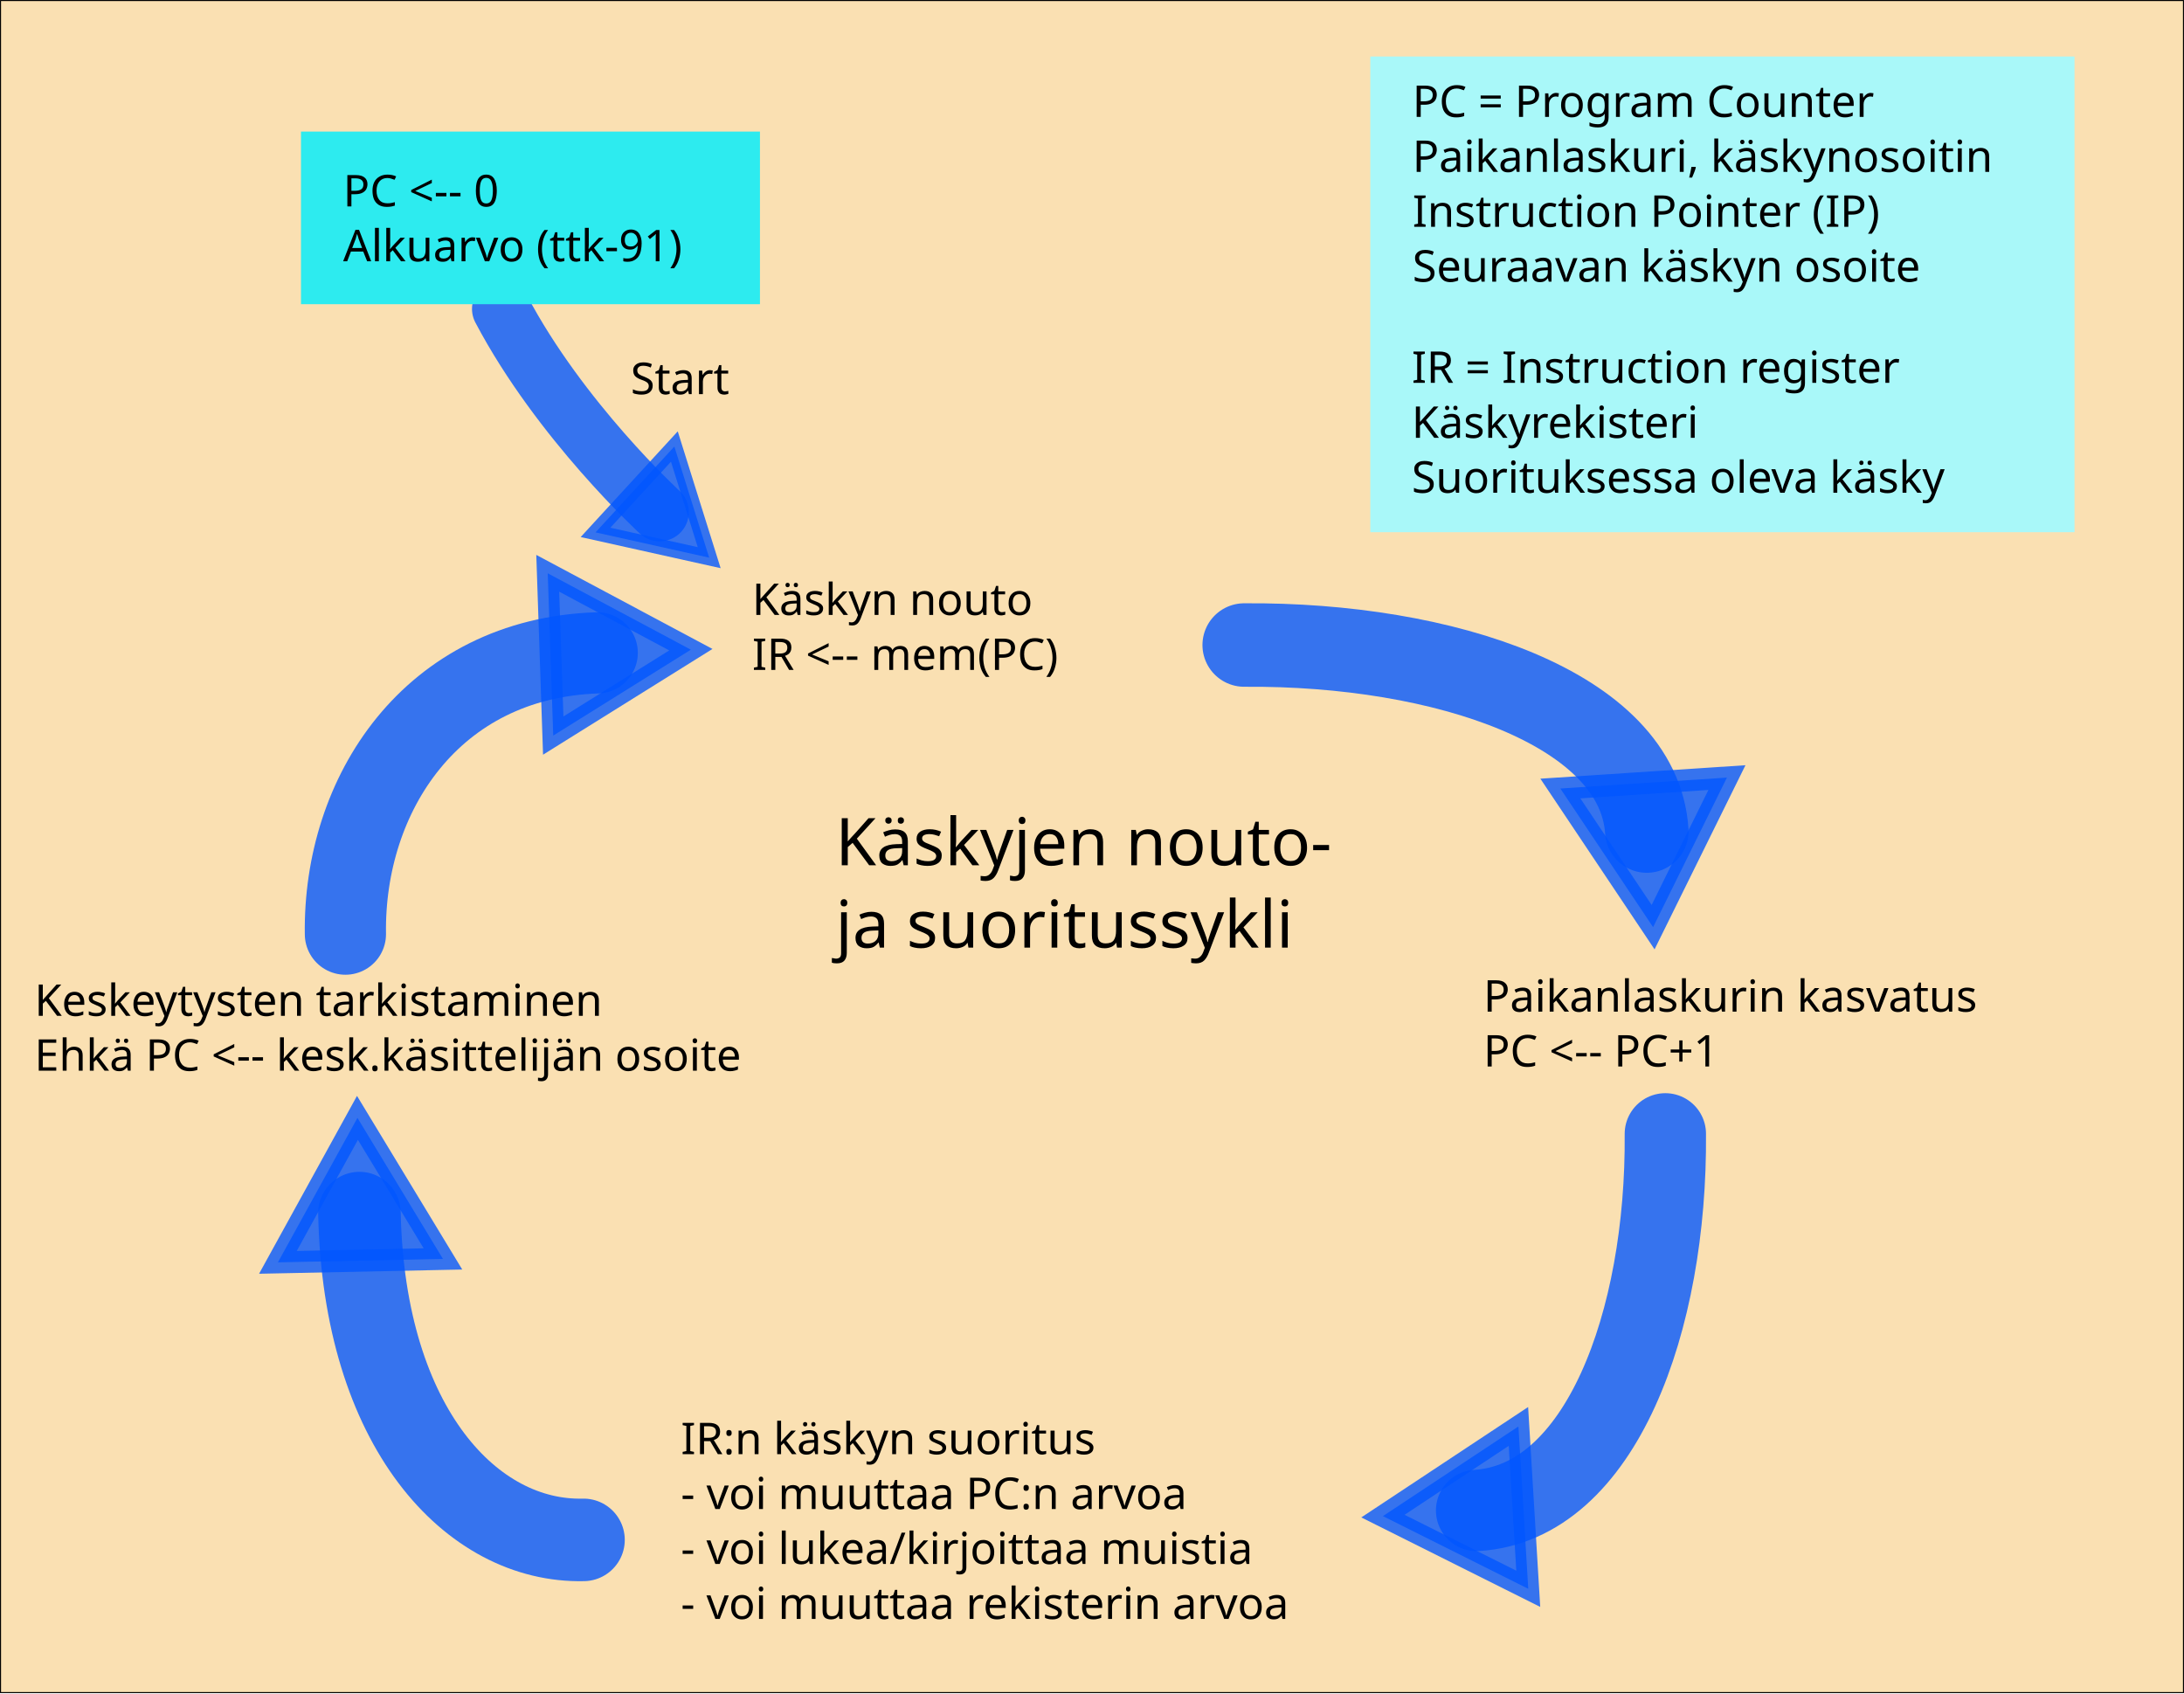
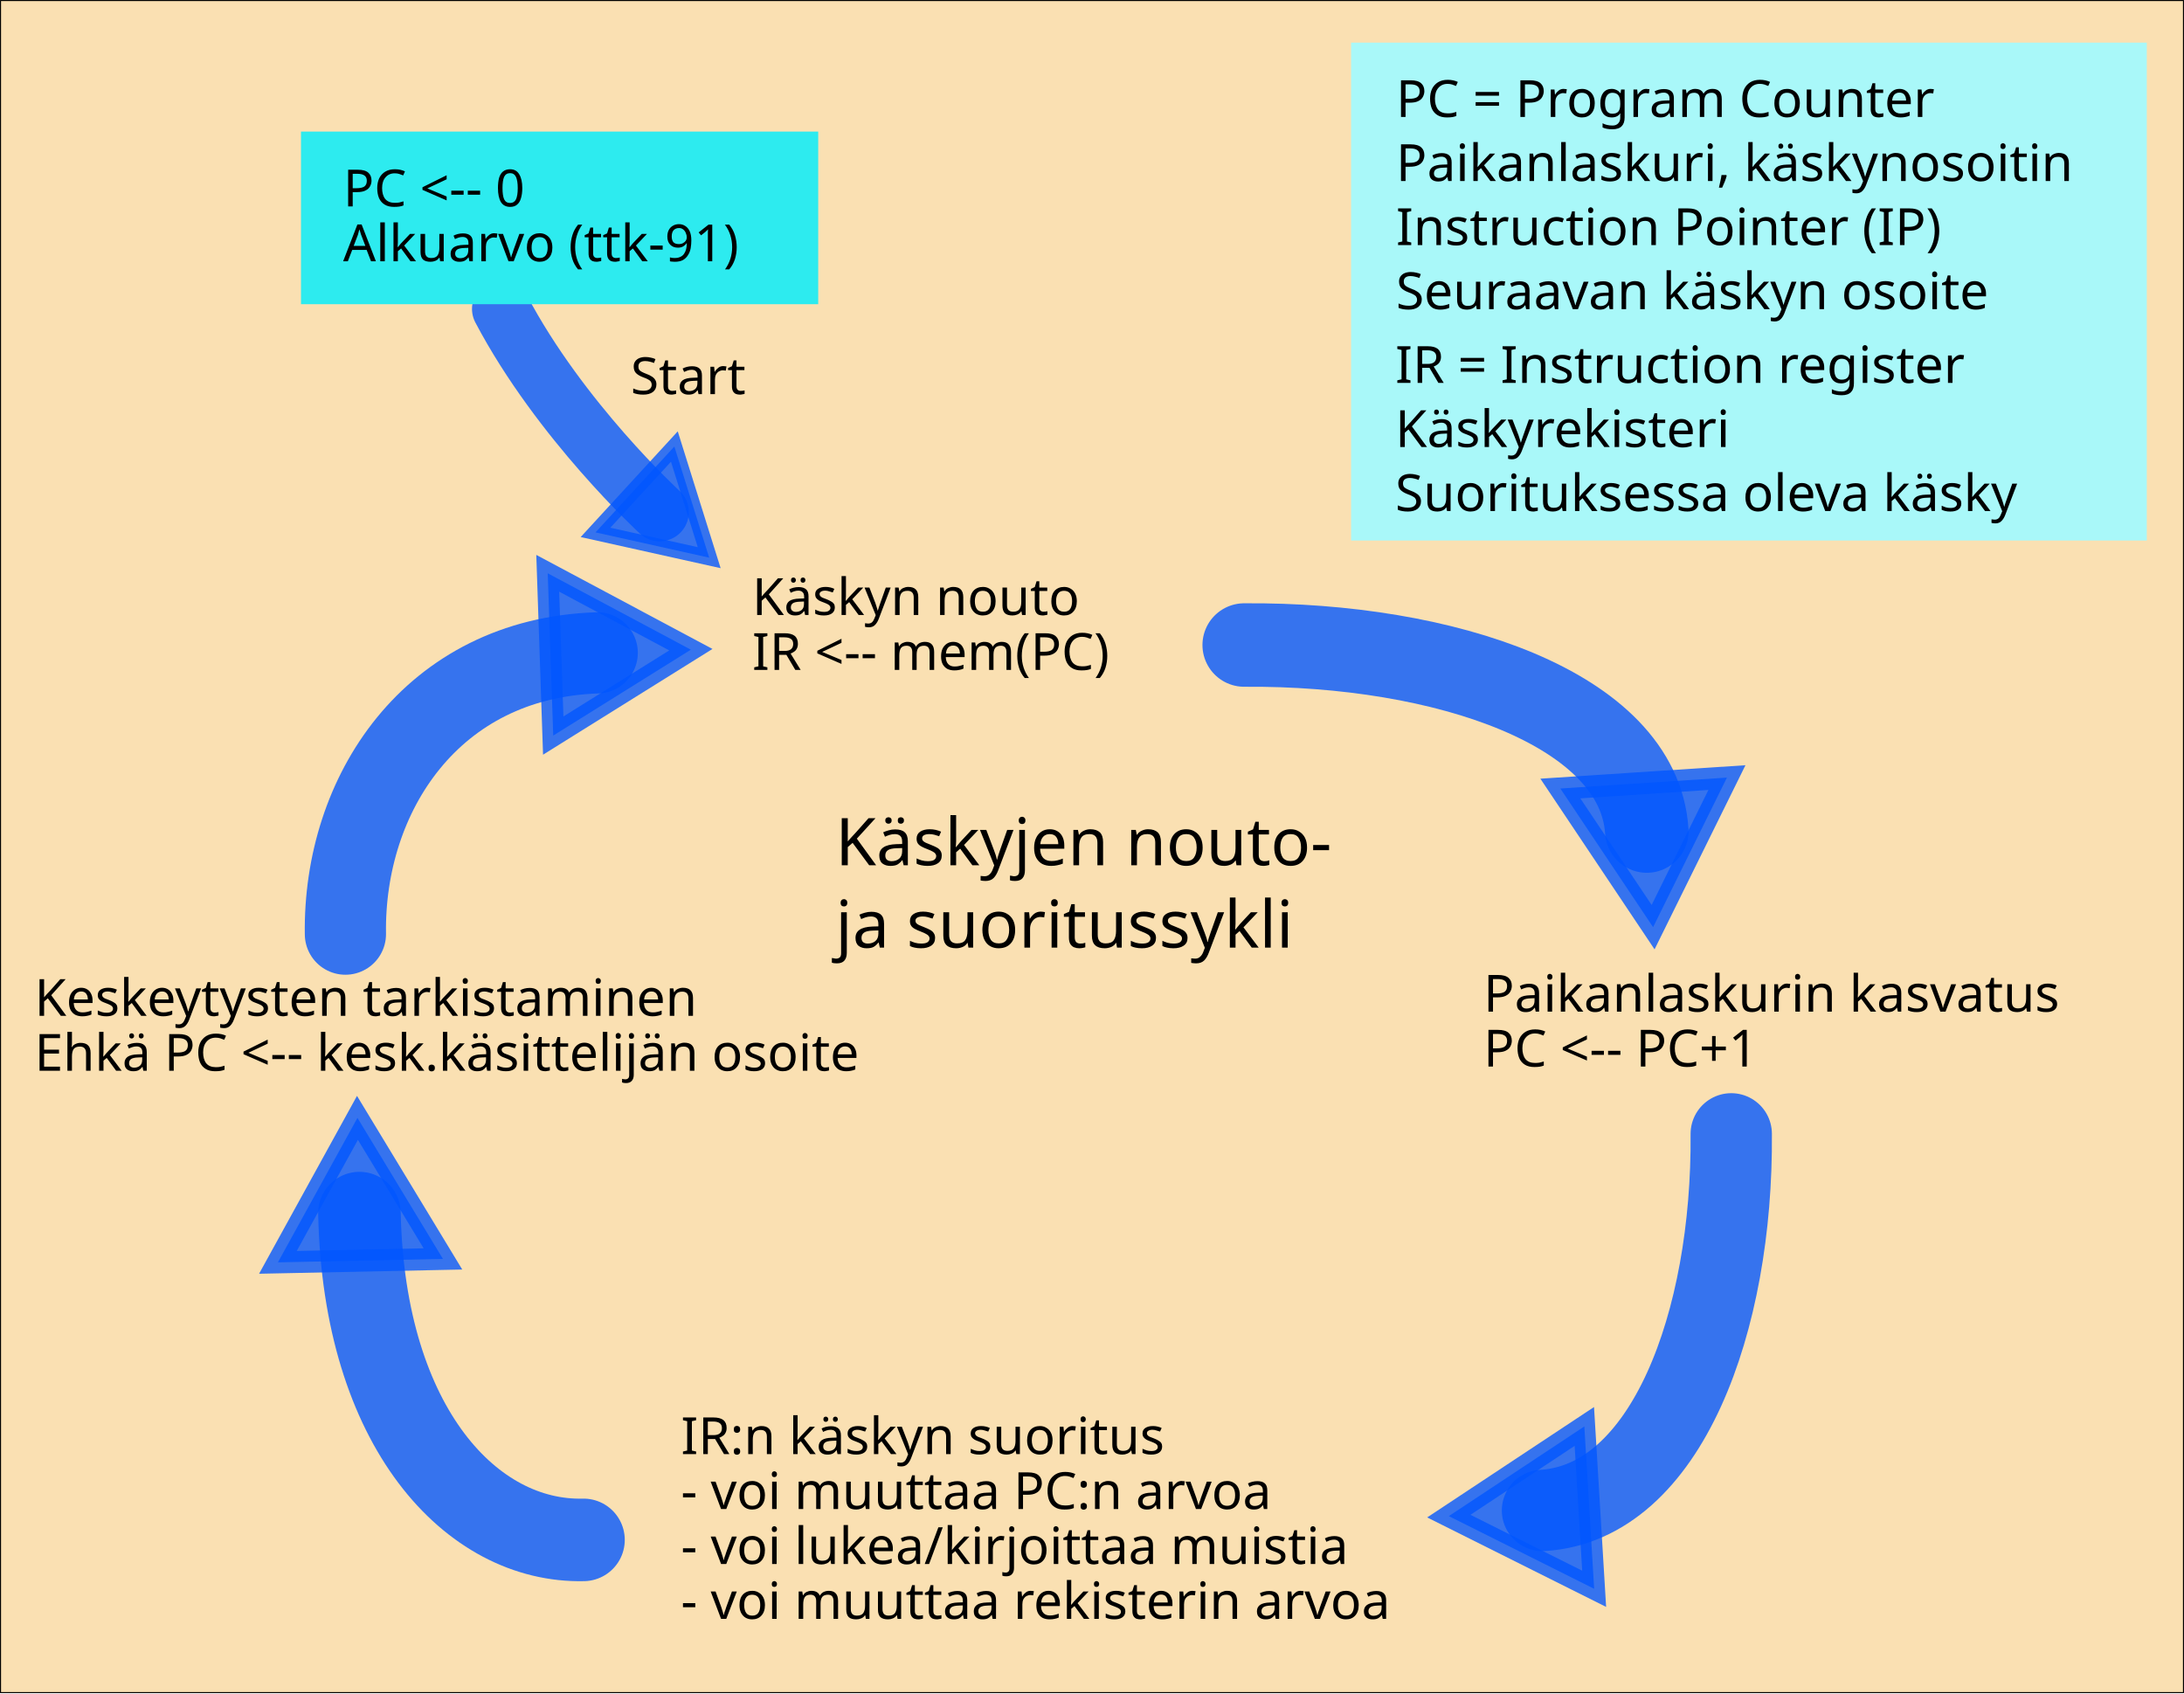
<svg xmlns="http://www.w3.org/2000/svg" id="svg67" version="1.1" viewBox="0 0 210.441 163.134" height="163.134mm" width="210.441mm">
  <defs id="defs61">
    <marker style="overflow:visible" id="Arrow1Sstart" refX="0" refY="0" orient="auto">
      <path transform="matrix(0.2,0,0,0.2,1.2,0)" style="fill:#000000;fill-opacity:1;fill-rule:evenodd;stroke:#000000;stroke-width:1pt;stroke-opacity:1" d="M 0,0 5,-5 -12.5,0 5,5 Z" id="path1158" />
    </marker>
    <marker style="overflow:visible" id="marker13306" refX="0" refY="0" orient="auto">
      <path transform="matrix(-0.3,0,0,-0.3,0.69,0)" d="M 8.719,4.034 -2.207,0.016 8.719,-4.002 c -1.745,2.372 -1.735,5.617 -6e-7,8.035 z" style="fill:#000000;fill-opacity:1;fill-rule:evenodd;stroke:#000000;stroke-width:0.625;stroke-linejoin:round;stroke-opacity:1" id="path13304" />
    </marker>
    <marker style="overflow:visible" id="marker12122" refX="0" refY="0" orient="auto">
      <path transform="scale(0.2)" style="fill:#0056ff;fill-opacity:0.784;fill-rule:evenodd;stroke:#0056ff;stroke-width:1pt;stroke-opacity:0.784" d="M 5.77,0 -2.88,5 V -5 Z" id="path12120" />
    </marker>
    <marker style="overflow:visible" id="DotS" refX="0" refY="0" orient="auto">
      <path transform="matrix(0.2,0,0,0.2,1.48,0.2)" style="fill:#0056ff;fill-opacity:0.784;fill-rule:evenodd;stroke:#0056ff;stroke-width:1pt;stroke-opacity:0.784" d="m -2.5,-1 c 0,2.76 -2.24,5 -5,5 -2.76,0 -5,-2.24 -5,-5 0,-2.76 2.24,-5 5,-5 2.76,0 5,2.24 5,5 z" id="path1213" />
    </marker>
    <marker style="overflow:visible" id="TriangleOutS" refX="0" refY="0" orient="auto">
      <path transform="scale(0.2)" style="fill:#0056ff;fill-opacity:0.784;fill-rule:evenodd;stroke:#0056ff;stroke-width:1pt;stroke-opacity:0.784" d="M 5.77,0 -2.88,5 V -5 Z" id="path1294" />
    </marker>
    <marker style="overflow:visible" id="marker1578" refX="0" refY="0" orient="auto">
      <path transform="matrix(-0.3,0,0,-0.3,0.69,0)" d="M 8.719,4.034 -2.207,0.016 8.719,-4.002 c -1.745,2.372 -1.735,5.617 -6e-7,8.035 z" style="fill:#0f8afd;fill-opacity:1;fill-rule:evenodd;stroke:#000000;stroke-width:0.625;stroke-linejoin:round;stroke-opacity:1" id="path1576" />
    </marker>
    <marker style="overflow:visible" id="Arrow2Send" refX="0" refY="0" orient="auto">
      <path transform="matrix(-0.3,0,0,-0.3,0.69,0)" d="M 8.719,4.034 -2.207,0.016 8.719,-4.002 c -1.745,2.372 -1.735,5.617 -6e-7,8.035 z" style="fill:#000000;fill-opacity:1;fill-rule:evenodd;stroke:#000000;stroke-width:0.625;stroke-linejoin:round;stroke-opacity:1" id="path1179" />
    </marker>
    <marker style="overflow:visible" id="marker1438" refX="0" refY="0" orient="auto">
      <path transform="matrix(-1.1,0,0,-1.1,-1.1,0)" d="M 8.719,4.034 -2.207,0.016 8.719,-4.002 c -1.745,2.372 -1.735,5.617 -6e-7,8.035 z" style="fill:#000000;fill-opacity:1;fill-rule:evenodd;stroke:#000000;stroke-width:0.625;stroke-linejoin:round;stroke-opacity:1" id="path1436" />
    </marker>
    <marker style="overflow:visible" id="Arrow2Lend" refX="0" refY="0" orient="auto">
      <path transform="matrix(-1.1,0,0,-1.1,-1.1,0)" d="M 8.719,4.034 -2.207,0.016 8.719,-4.002 c -1.745,2.372 -1.735,5.617 -6e-7,8.035 z" style="fill:#a9b2f9;fill-opacity:1;fill-rule:evenodd;stroke:#000000;stroke-width:0.625;stroke-linejoin:round;stroke-opacity:1" id="path1167" />
    </marker>
    <marker style="overflow:visible" id="DotS-5" refX="0" refY="0" orient="auto">
      <path transform="matrix(0.2,0,0,0.2,1.48,0.2)" style="fill:#0056ff;fill-opacity:0.784;fill-rule:evenodd;stroke:#0056ff;stroke-width:1pt;stroke-opacity:0.784" d="m -2.5,-1 c 0,2.76 -2.24,5 -5,5 -2.76,0 -5,-2.24 -5,-5 0,-2.76 2.24,-5 5,-5 2.76,0 5,2.24 5,5 z" id="path1213-3" />
    </marker>
    <marker style="overflow:visible" id="TriangleOutS-1" refX="0" refY="0" orient="auto">
      <path transform="scale(0.2)" style="fill:#0056ff;fill-opacity:0.784;fill-rule:evenodd;stroke:#0056ff;stroke-width:1pt;stroke-opacity:0.784" d="M 5.77,0 -2.88,5 V -5 Z" id="path1294-2" />
    </marker>
    <marker style="overflow:visible" id="DotS-5-1" refX="0" refY="0" orient="auto">
      <path transform="matrix(0.2,0,0,0.2,1.48,0.2)" style="fill:#0056ff;fill-opacity:0.785;fill-rule:evenodd;stroke:#0056ff;stroke-width:1pt;stroke-opacity:0.785" d="m -2.5,-1 c 0,2.76 -2.24,5 -5,5 -2.76,0 -5,-2.24 -5,-5 0,-2.76 2.24,-5 5,-5 2.76,0 5,2.24 5,5 z" id="path1213-3-2" />
    </marker>
    <marker style="overflow:visible" id="TriangleOutS-1-2" refX="0" refY="0" orient="auto">
      <path transform="scale(0.2)" style="fill:#0056ff;fill-opacity:0.785;fill-rule:evenodd;stroke:#0056ff;stroke-width:1pt;stroke-opacity:0.785" d="M 5.77,0 -2.88,5 V -5 Z" id="path1294-2-1" />
    </marker>
    <marker style="overflow:visible" id="DotS-4" refX="0" refY="0" orient="auto">
      <path transform="matrix(0.2,0,0,0.2,1.48,0.2)" style="fill:#0056ff;fill-opacity:0.784;fill-rule:evenodd;stroke:#0056ff;stroke-width:1pt;stroke-opacity:0.784" d="m -2.5,-1 c 0,2.76 -2.24,5 -5,5 -2.76,0 -5,-2.24 -5,-5 0,-2.76 2.24,-5 5,-5 2.76,0 5,2.24 5,5 z" id="path1213-1" />
    </marker>
    <marker style="overflow:visible" id="TriangleOutS-6" refX="0" refY="0" orient="auto">
      <path transform="scale(0.2)" style="fill:#0056ff;fill-opacity:0.784;fill-rule:evenodd;stroke:#0056ff;stroke-width:1pt;stroke-opacity:0.784" d="M 5.77,0 -2.88,5 V -5 Z" id="path1294-4" />
    </marker>
    <marker style="overflow:visible" id="DotS-7" refX="0" refY="0" orient="auto">
      <path transform="matrix(0.2,0,0,0.2,1.48,0.2)" style="fill:#0056ff;fill-opacity:0.784;fill-rule:evenodd;stroke:#0056ff;stroke-width:1pt;stroke-opacity:0.784" d="m -2.5,-1 c 0,2.76 -2.24,5 -5,5 -2.76,0 -5,-2.24 -5,-5 0,-2.76 2.24,-5 5,-5 2.76,0 5,2.24 5,5 z" id="path1213-5" />
    </marker>
    <marker style="overflow:visible" id="TriangleOutS-9" refX="0" refY="0" orient="auto">
      <path transform="scale(0.2)" style="fill:#0056ff;fill-opacity:0.784;fill-rule:evenodd;stroke:#0056ff;stroke-width:1pt;stroke-opacity:0.784" d="M 5.77,0 -2.88,5 V -5 Z" id="path1294-46" />
    </marker>
    <marker style="overflow:visible" id="DotS-5-18" refX="0" refY="0" orient="auto">
      <path transform="matrix(0.2,0,0,0.2,1.48,0.2)" style="fill:#0056ff;fill-opacity:0.784;fill-rule:evenodd;stroke:#0056ff;stroke-width:1pt;stroke-opacity:0.784" d="m -2.5,-1 c 0,2.76 -2.24,5 -5,5 -2.76,0 -5,-2.24 -5,-5 0,-2.76 2.24,-5 5,-5 2.76,0 5,2.24 5,5 z" id="path1213-3-5" />
    </marker>
    <marker style="overflow:visible" id="TriangleOutS-1-3" refX="0" refY="0" orient="auto">
      <path transform="scale(0.2)" style="fill:#0056ff;fill-opacity:0.784;fill-rule:evenodd;stroke:#0056ff;stroke-width:1pt;stroke-opacity:0.784" d="M 5.77,0 -2.88,5 V -5 Z" id="path1294-2-6" />
    </marker>
  </defs>
  <g transform="translate(0.05000001,-14.44611)" id="layer1">
    <rect y="14.496" x="0" height="163.034" width="210.341" id="rect16130" style="opacity:1;fill:#f9d79d;fill-opacity:0.784;stroke:#000000;stroke-width:0.1;stroke-linecap:round;stroke-linejoin:round;stroke-miterlimit:4;stroke-dasharray:none;stroke-opacity:1" />
    <path id="path1434-4" d="M 48.239,44.212 C 53.905,54.97 63.512,63.794 63.512,63.794" style="fill:none;fill-opacity:1;stroke:#0056ff;stroke-width:5.616;stroke-linecap:round;stroke-linejoin:miter;stroke-miterlimit:4;stroke-dasharray:none;stroke-opacity:0.784;marker-mid:url(#DotS-4);marker-end:url(#TriangleOutS-6)" />
-     <text id="text1070" y="73.698" x="72.42" style="font-style:normal;font-variant:normal;font-weight:normal;font-stretch:normal;font-size:4.233px;line-height:1.25;font-family:sans-serif;-inkscape-font-specification:'sans-serif, Normal';font-variant-ligatures:normal;font-variant-caps:normal;font-variant-numeric:normal;font-feature-settings:normal;text-align:start;letter-spacing:0px;word-spacing:0px;writing-mode:lr-tb;text-anchor:start;fill:#000000;fill-opacity:1;stroke:none;stroke-width:0.265" xml:space="preserve">
+     <text id="text1070" y="73.698" x="72.42" style="font-style:normal;font-variant:normal;font-weight:normal;font-stretch:normal;font-size:4.939px;line-height:1.25;font-family:sans-serif;-inkscape-font-specification:'sans-serif, Normal';font-variant-ligatures:normal;font-variant-caps:normal;font-variant-numeric:normal;font-feature-settings:normal;text-align:start;letter-spacing:0px;word-spacing:0px;writing-mode:lr;text-anchor:start;fill:#000000;fill-opacity:1;stroke:none;stroke-width:0.265;" xml:space="preserve">
      <tspan y="73.698" x="72.42" id="tspan1057">Käskyn nouto</tspan>
      <tspan y="78.99" x="72.42" id="tspan1059">IR &lt;-- mem(PC)</tspan>
    </text>
-     <text id="text1106" y="111.916" x="142.887" style="font-style:normal;font-variant:normal;font-weight:normal;font-stretch:normal;font-size:4.233px;line-height:1.25;font-family:sans-serif;-inkscape-font-specification:'sans-serif, Normal';font-variant-ligatures:normal;font-variant-caps:normal;font-variant-numeric:normal;font-feature-settings:normal;text-align:start;letter-spacing:0px;word-spacing:0px;writing-mode:lr-tb;text-anchor:start;fill:#000000;fill-opacity:1;stroke:none;stroke-width:0.265" xml:space="preserve">
+     <text id="text1106" y="111.916" x="142.887" style="font-style:normal;font-variant:normal;font-weight:normal;font-stretch:normal;font-size:4.939px;line-height:1.25;font-family:sans-serif;-inkscape-font-specification:'sans-serif, Normal';font-variant-ligatures:normal;font-variant-caps:normal;font-variant-numeric:normal;font-feature-settings:normal;text-align:start;letter-spacing:0px;word-spacing:0px;writing-mode:lr;text-anchor:start;fill:#000000;fill-opacity:1;stroke:none;stroke-width:0.265;" xml:space="preserve">
      <tspan y="111.916" x="142.887" id="tspan1067">Paikanlaskurin kasvatus</tspan>
      <tspan id="tspan1075" y="117.207" x="142.887">PC &lt;-- PC+1 </tspan>
    </text>
-     <text id="text1130" y="154.551" x="65.553" style="font-style:normal;font-variant:normal;font-weight:normal;font-stretch:normal;font-size:4.233px;line-height:1.25;font-family:sans-serif;-inkscape-font-specification:'sans-serif, Normal';font-variant-ligatures:normal;font-variant-caps:normal;font-variant-numeric:normal;font-feature-settings:normal;text-align:start;letter-spacing:0px;word-spacing:0px;writing-mode:lr-tb;text-anchor:start;fill:#000000;fill-opacity:1;stroke:none;stroke-width:0.265" xml:space="preserve">
-       <tspan style="stroke-width:0.265" id="tspan1112" y="154.551" x="65.553">
-         <tspan style="stroke-width:0.265" id="tspan1108" y="154.551" x="65.553">IR:n käskyn suoritus</tspan>
-         <tspan style="stroke-width:0.265" id="tspan1110" y="154.551" x="109.804" dx="0" />
+     <text id="text1130" y="154.551" x="65.553" style="font-style:normal;font-variant:normal;font-weight:normal;font-stretch:normal;font-size:4.939px;line-height:1.25;font-family:sans-serif;-inkscape-font-specification:'sans-serif, Normal';font-variant-ligatures:normal;font-variant-caps:normal;font-variant-numeric:normal;font-feature-settings:normal;text-align:start;letter-spacing:0px;word-spacing:0px;writing-mode:lr;text-anchor:start;fill:#000000;fill-opacity:1;stroke:none;stroke-width:0.265;" xml:space="preserve">
+       <tspan style="stroke-width:0.265;-inkscape-font-specification:'sans-serif, Normal';font-family:sans-serif;font-weight:normal;font-style:normal;font-stretch:normal;font-variant:normal;font-size:4.939px;text-anchor:start;text-align:start;writing-mode:lr;font-variant-ligatures:normal;font-variant-caps:normal;font-variant-numeric:normal;font-feature-settings:normal;" id="tspan1112" y="154.551" x="65.553">
+         <tspan style="stroke-width:0.265;-inkscape-font-specification:'sans-serif, Normal';font-family:sans-serif;font-weight:normal;font-style:normal;font-stretch:normal;font-variant:normal;font-size:4.939px;text-anchor:start;text-align:start;writing-mode:lr;font-variant-ligatures:normal;font-variant-caps:normal;font-variant-numeric:normal;font-feature-settings:normal;" id="tspan1108" y="154.551" x="65.553">IR:n käskyn suoritus</tspan>
+         <tspan style="stroke-width:0.265;-inkscape-font-specification:'sans-serif, Normal';font-family:sans-serif;font-weight:normal;font-style:normal;font-stretch:normal;font-variant:normal;font-size:4.939px;text-anchor:start;text-align:start;writing-mode:lr;font-variant-ligatures:normal;font-variant-caps:normal;font-variant-numeric:normal;font-feature-settings:normal;" id="tspan1110" y="154.551" x="109.804" dx="0" />
      </tspan>
-       <tspan style="stroke-width:0.265" id="tspan1118" y="159.843" x="65.553">
-         <tspan style="stroke-width:0.265" id="tspan1114" y="159.843" x="65.553">- voi muuttaa PC:n arvoa</tspan>
-         <tspan style="stroke-width:0.265" id="tspan1116" y="159.843" x="119.619" dx="0" />
+       <tspan style="stroke-width:0.265;-inkscape-font-specification:'sans-serif, Normal';font-family:sans-serif;font-weight:normal;font-style:normal;font-stretch:normal;font-variant:normal;font-size:4.939px;text-anchor:start;text-align:start;writing-mode:lr;font-variant-ligatures:normal;font-variant-caps:normal;font-variant-numeric:normal;font-feature-settings:normal;" id="tspan1118" y="159.843" x="65.553">
+         <tspan style="stroke-width:0.265;-inkscape-font-specification:'sans-serif, Normal';font-family:sans-serif;font-weight:normal;font-style:normal;font-stretch:normal;font-variant:normal;font-size:4.939px;text-anchor:start;text-align:start;writing-mode:lr;font-variant-ligatures:normal;font-variant-caps:normal;font-variant-numeric:normal;font-feature-settings:normal;" id="tspan1114" y="159.843" x="65.553">- voi muuttaa PC:n arvoa</tspan>
+         <tspan style="stroke-width:0.265;-inkscape-font-specification:'sans-serif, Normal';font-family:sans-serif;font-weight:normal;font-style:normal;font-stretch:normal;font-variant:normal;font-size:4.939px;text-anchor:start;text-align:start;writing-mode:lr;font-variant-ligatures:normal;font-variant-caps:normal;font-variant-numeric:normal;font-feature-settings:normal;" id="tspan1116" y="159.843" x="119.619" dx="0" />
      </tspan>
-       <tspan style="stroke-width:0.265" id="tspan1124" y="165.135" x="65.553">
-         <tspan style="stroke-width:0.265" id="tspan1120" y="165.135" x="65.553">- voi lukea/kirjoittaa muistia</tspan>
-         <tspan style="stroke-width:0.265" id="tspan1122" y="165.135" x="126.117" dx="0" />
+       <tspan style="stroke-width:0.265;-inkscape-font-specification:'sans-serif, Normal';font-family:sans-serif;font-weight:normal;font-style:normal;font-stretch:normal;font-variant:normal;font-size:4.939px;text-anchor:start;text-align:start;writing-mode:lr;font-variant-ligatures:normal;font-variant-caps:normal;font-variant-numeric:normal;font-feature-settings:normal;" id="tspan1124" y="165.135" x="65.553">
+         <tspan style="stroke-width:0.265;-inkscape-font-specification:'sans-serif, Normal';font-family:sans-serif;font-weight:normal;font-style:normal;font-stretch:normal;font-variant:normal;font-size:4.939px;text-anchor:start;text-align:start;writing-mode:lr;font-variant-ligatures:normal;font-variant-caps:normal;font-variant-numeric:normal;font-feature-settings:normal;" id="tspan1120" y="165.135" x="65.553">- voi lukea/kirjoittaa muistia</tspan>
+         <tspan style="stroke-width:0.265;-inkscape-font-specification:'sans-serif, Normal';font-family:sans-serif;font-weight:normal;font-style:normal;font-stretch:normal;font-variant:normal;font-size:4.939px;text-anchor:start;text-align:start;writing-mode:lr;font-variant-ligatures:normal;font-variant-caps:normal;font-variant-numeric:normal;font-feature-settings:normal;" id="tspan1122" y="165.135" x="126.117" dx="0" />
      </tspan>
-       <tspan style="stroke-width:0.265" id="tspan1128" y="170.426" x="65.553">
-         <tspan style="stroke-width:0.265" id="tspan1126" y="170.426" x="65.553">- voi muuttaa rekisterin arvoa</tspan>
+       <tspan style="stroke-width:0.265;-inkscape-font-specification:'sans-serif, Normal';font-family:sans-serif;font-weight:normal;font-style:normal;font-stretch:normal;font-variant:normal;font-size:4.939px;text-anchor:start;text-align:start;writing-mode:lr;font-variant-ligatures:normal;font-variant-caps:normal;font-variant-numeric:normal;font-feature-settings:normal;" id="tspan1128" y="170.426" x="65.553">
+         <tspan style="stroke-width:0.265;-inkscape-font-specification:'sans-serif, Normal';font-family:sans-serif;font-weight:normal;font-style:normal;font-stretch:normal;font-variant:normal;font-size:4.939px;text-anchor:start;text-align:start;writing-mode:lr;font-variant-ligatures:normal;font-variant-caps:normal;font-variant-numeric:normal;font-feature-settings:normal;" id="tspan1126" y="170.426" x="65.553">- voi muuttaa rekisterin arvoa</tspan>
      </tspan>
    </text>
-     <text id="text1058" y="52.422" x="60.714" style="font-style:normal;font-variant:normal;font-weight:normal;font-stretch:normal;font-size:4.233px;line-height:1.25;font-family:sans-serif;-inkscape-font-specification:'sans-serif, Normal';font-variant-ligatures:normal;font-variant-caps:normal;font-variant-numeric:normal;font-feature-settings:normal;text-align:start;letter-spacing:0px;word-spacing:0px;writing-mode:lr-tb;text-anchor:start;fill:#000000;fill-opacity:1;stroke:none;stroke-width:0.265" xml:space="preserve">
-       <tspan style="stroke-width:0.265" id="tspan1056" y="52.422" x="60.714">
-         <tspan style="stroke-width:0.265" id="tspan1054" y="52.422" x="60.714">Start</tspan>
+     <text id="text1058" y="52.422" x="60.714" style="font-style:normal;font-variant:normal;font-weight:normal;font-stretch:normal;font-size:4.939px;line-height:1.25;font-family:sans-serif;-inkscape-font-specification:'sans-serif, Normal';font-variant-ligatures:normal;font-variant-caps:normal;font-variant-numeric:normal;font-feature-settings:normal;text-align:start;letter-spacing:0px;word-spacing:0px;writing-mode:lr;text-anchor:start;fill:#000000;fill-opacity:1;stroke:none;stroke-width:0.265;" xml:space="preserve">
+       <tspan style="stroke-width:0.265;-inkscape-font-specification:'sans-serif, Normal';font-family:sans-serif;font-weight:normal;font-style:normal;font-stretch:normal;font-variant:normal;font-size:4.939px;text-anchor:start;text-align:start;writing-mode:lr;font-variant-ligatures:normal;font-variant-caps:normal;font-variant-numeric:normal;font-feature-settings:normal;" id="tspan1056" y="52.422" x="60.714">
+         <tspan style="stroke-width:0.265;-inkscape-font-specification:'sans-serif, Normal';font-family:sans-serif;font-weight:normal;font-style:normal;font-stretch:normal;font-variant:normal;font-size:4.939px;text-anchor:start;text-align:start;writing-mode:lr;font-variant-ligatures:normal;font-variant-caps:normal;font-variant-numeric:normal;font-feature-settings:normal;" id="tspan1054" y="52.422" x="60.714">Start</tspan>
      </tspan>
    </text>
    <g transform="translate(-3.55297,6.425595)" id="g1140">
-       <rect style="opacity:1;fill:#2debef;fill-opacity:1;stroke:none;stroke-width:0.23;stroke-opacity:1" id="rect1124" width="44.223" height="16.631" x="32.506" y="20.699" />
-       <text id="text1045" y="27.904" x="36.566" style="font-style:normal;font-variant:normal;font-weight:normal;font-stretch:normal;font-size:4.233px;line-height:1.25;font-family:sans-serif;-inkscape-font-specification:'sans-serif, Normal';font-variant-ligatures:normal;font-variant-caps:normal;font-variant-numeric:normal;font-feature-settings:normal;text-align:start;letter-spacing:0px;word-spacing:0px;writing-mode:lr-tb;text-anchor:start;fill:#000000;fill-opacity:1;stroke:none;stroke-width:0.265" xml:space="preserve">
-         <tspan style="stroke-width:0.265" id="tspan1039" y="27.904" x="36.566">
-           <tspan style="stroke-width:0.265" id="tspan1035" y="27.904" x="36.566">PC &lt;-- 0</tspan>
-           <tspan style="stroke-width:0.265" id="tspan1037" y="27.904" x="55.07" dx="0" />
+       <rect style="opacity:1;fill:#2debef;fill-opacity:1;stroke:none;stroke-width:0.23;stroke-opacity:1" id="rect1124" width="49.836" height="16.631" x="32.506" y="20.699" />
+       <text id="text1045" y="27.904" x="36.566" style="font-style:normal;font-variant:normal;font-weight:normal;font-stretch:normal;font-size:4.939px;line-height:1.25;font-family:sans-serif;-inkscape-font-specification:'sans-serif, Normal';font-variant-ligatures:normal;font-variant-caps:normal;font-variant-numeric:normal;font-feature-settings:normal;text-align:start;letter-spacing:0px;word-spacing:0px;writing-mode:lr;text-anchor:start;fill:#000000;fill-opacity:1;stroke:none;stroke-width:0.265;" xml:space="preserve">
+         <tspan style="stroke-width:0.265;-inkscape-font-specification:'sans-serif, Normal';font-family:sans-serif;font-weight:normal;font-style:normal;font-stretch:normal;font-variant:normal;font-size:4.939px;text-anchor:start;text-align:start;writing-mode:lr;font-variant-ligatures:normal;font-variant-caps:normal;font-variant-numeric:normal;font-feature-settings:normal;" id="tspan1039" y="27.904" x="36.566">
+           <tspan style="stroke-width:0.265;-inkscape-font-specification:'sans-serif, Normal';font-family:sans-serif;font-weight:normal;font-style:normal;font-stretch:normal;font-variant:normal;font-size:4.939px;text-anchor:start;text-align:start;writing-mode:lr;font-variant-ligatures:normal;font-variant-caps:normal;font-variant-numeric:normal;font-feature-settings:normal;" id="tspan1035" y="27.904" x="36.566">PC &lt;-- 0</tspan>
+           <tspan style="stroke-width:0.265;-inkscape-font-specification:'sans-serif, Normal';font-family:sans-serif;font-weight:normal;font-style:normal;font-stretch:normal;font-variant:normal;font-size:4.939px;text-anchor:start;text-align:start;writing-mode:lr;font-variant-ligatures:normal;font-variant-caps:normal;font-variant-numeric:normal;font-feature-settings:normal;" id="tspan1037" y="27.904" x="55.07" dx="0" />
        </tspan>
-         <tspan style="stroke-width:0.265" id="tspan1043" y="33.196" x="36.566">
-           <tspan style="stroke-width:0.265" id="tspan1041" y="33.196" x="36.566">Alkuarvo (ttk-91)</tspan>
+         <tspan style="stroke-width:0.265;-inkscape-font-specification:'sans-serif, Normal';font-family:sans-serif;font-weight:normal;font-style:normal;font-stretch:normal;font-variant:normal;font-size:4.939px;text-anchor:start;text-align:start;writing-mode:lr;font-variant-ligatures:normal;font-variant-caps:normal;font-variant-numeric:normal;font-feature-settings:normal;" id="tspan1043" y="33.196" x="36.566">
+           <tspan style="stroke-width:0.265;-inkscape-font-specification:'sans-serif, Normal';font-family:sans-serif;font-weight:normal;font-style:normal;font-stretch:normal;font-variant:normal;font-size:4.939px;text-anchor:start;text-align:start;writing-mode:lr;font-variant-ligatures:normal;font-variant-caps:normal;font-variant-numeric:normal;font-feature-settings:normal;" id="tspan1041" y="33.196" x="36.566">Alkuarvo (ttk-91)</tspan>
        </tspan>
      </text>
    </g>
-     <g transform="translate(3.175,5.820834)" id="g16128">
-       <g transform="translate(6.35,-1.5875)" id="g1029">
-         <rect y="15.656" x="122.464" height="45.835" width="67.852" id="rect1142" style="opacity:1;fill:#a9f8f9;fill-opacity:1;stroke:none;stroke-width:0.268;stroke-opacity:1" />
-         <text xml:space="preserve" style="font-style:normal;font-variant:normal;font-weight:normal;font-stretch:normal;font-size:4.233px;line-height:1.25;font-family:sans-serif;-inkscape-font-specification:'sans-serif, Normal';font-variant-ligatures:normal;font-variant-caps:normal;font-variant-numeric:normal;font-feature-settings:normal;text-align:start;letter-spacing:0px;word-spacing:0px;writing-mode:lr-tb;text-anchor:start;fill:#000000;fill-opacity:1;stroke:none;stroke-width:0.265" x="126.524" y="21.478" id="text1040">
+     <g transform="translate(-1.5875)" id="g1198">
+       <g transform="translate(9.525001,4.233334)" id="g1029">
+         <rect y="14.32" x="122.197" height="47.973" width="76.672" id="rect1142" style="opacity:1;fill:#a9f8f9;fill-opacity:1;stroke:none;stroke-width:0.268;stroke-opacity:1" />
+         <text xml:space="preserve" style="font-style:normal;font-variant:normal;font-weight:normal;font-stretch:normal;font-size:4.939px;line-height:1.25;font-family:sans-serif;-inkscape-font-specification:'sans-serif, Normal';font-variant-ligatures:normal;font-variant-caps:normal;font-variant-numeric:normal;font-feature-settings:normal;text-align:start;letter-spacing:0px;word-spacing:0px;writing-mode:lr-tb;text-anchor:start;fill:#000000;fill-opacity:1;stroke:none;stroke-width:0.265" x="126.524" y="21.478" id="text1040">
          <tspan id="tspan1083" x="126.524" y="21.478">PC = Program Counter</tspan>
-           <tspan id="tspan1085" x="126.524" y="26.77">Paikanlaskuri, käskynosoitin</tspan>
-           <tspan id="tspan1087" x="126.524" y="32.062">Instruction Pointer (IP)</tspan>
-           <tspan id="tspan1089" x="126.524" y="37.353">Seuraavan käskyn osoite </tspan>
+           <tspan id="tspan1085" x="126.524" y="27.652">Paikanlaskuri, käskynosoitin</tspan>
+           <tspan id="tspan1087" x="126.524" y="33.825">Instruction Pointer (IP)</tspan>
+           <tspan id="tspan1089" x="126.524" y="39.999">Seuraavan käskyn osoite </tspan>
        </text>
-         <text xml:space="preserve" style="font-style:normal;font-variant:normal;font-weight:normal;font-stretch:normal;font-size:4.233px;line-height:1.25;font-family:sans-serif;-inkscape-font-specification:'sans-serif, Normal';font-variant-ligatures:normal;font-variant-caps:normal;font-variant-numeric:normal;font-feature-settings:normal;text-align:start;letter-spacing:0px;word-spacing:0px;writing-mode:lr-tb;text-anchor:start;fill:#000000;fill-opacity:1;stroke:none;stroke-width:0.265" x="126.448" y="47.105" id="text1052">
+         <text xml:space="preserve" style="font-style:normal;font-variant:normal;font-weight:normal;font-stretch:normal;font-size:4.939px;line-height:1.25;font-family:sans-serif;-inkscape-font-specification:'sans-serif, Normal';font-variant-ligatures:normal;font-variant-caps:normal;font-variant-numeric:normal;font-feature-settings:normal;text-align:start;letter-spacing:0px;word-spacing:0px;writing-mode:lr-tb;text-anchor:start;fill:#000000;fill-opacity:1;stroke:none;stroke-width:0.265" x="126.448" y="47.105" id="text1052">
          <tspan id="tspan1091" x="126.448" y="47.105">IR = Instruction register</tspan>
-           <tspan id="tspan1093" x="126.448" y="52.397">Käskyrekisteri</tspan>
-           <tspan id="tspan1095" x="126.448" y="57.688">Suorituksessa oleva käsky</tspan>
+           <tspan id="tspan1093" x="126.448" y="53.279">Käskyrekisteri</tspan>
+           <tspan id="tspan1095" x="126.448" y="59.452">Suorituksessa oleva käsky</tspan>
        </text>
      </g>
    </g>
    <text id="text1094" y="97.812" x="80.449" style="font-style:normal;font-variant:normal;font-weight:normal;font-stretch:normal;font-size:6.35px;line-height:1.25;font-family:sans-serif;-inkscape-font-specification:'sans-serif, Normal';font-variant-ligatures:normal;font-variant-caps:normal;font-variant-numeric:normal;font-feature-settings:normal;text-align:start;letter-spacing:0px;word-spacing:0px;writing-mode:lr-tb;text-anchor:start;fill:#000000;fill-opacity:1;stroke:none;stroke-width:0.265" xml:space="preserve">
      <tspan style="stroke-width:0.265" id="tspan1088" y="97.812" x="80.449">
        <tspan style="stroke-width:0.265" id="tspan1084" y="97.812" x="80.449">Käskyjen nouto- </tspan>
        <tspan style="stroke-width:0.265" id="tspan1086" y="97.812" x="135.094" dx="0" />
      </tspan>
      <tspan style="stroke-width:0.265" id="tspan1092" y="105.749" x="80.449">
        <tspan style="stroke-width:0.265" id="tspan1090" y="105.749" x="80.449">ja suoritussykli</tspan>
      </tspan>
    </text>
    <path id="path1434" d="m 119.835,76.595 c 19.297,-0.146 38.019,6.131 38.793,17.922" style="fill:none;fill-opacity:1;stroke:#0056ff;stroke-width:8.043;stroke-linecap:round;stroke-linejoin:miter;stroke-miterlimit:4;stroke-dasharray:none;stroke-opacity:0.784;marker-mid:url(#DotS);marker-end:url(#TriangleOutS)" />
-     <path id="path1434-1" d="m 160.415,123.693 c 0.148,18.05 -6.222,35.562 -18.187,36.286" style="fill:none;fill-opacity:1;stroke:#0056ff;stroke-width:7.836;stroke-linecap:round;stroke-linejoin:miter;stroke-miterlimit:4;stroke-dasharray:none;stroke-opacity:0.784;marker-mid:url(#DotS-5);marker-end:url(#TriangleOutS-1)" />
-     <text id="text1082" y="112.32" x="3.279" style="font-style:normal;font-variant:normal;font-weight:normal;font-stretch:normal;font-size:4.233px;line-height:1.25;font-family:sans-serif;-inkscape-font-specification:'sans-serif, Normal';font-variant-ligatures:normal;font-variant-caps:normal;font-variant-numeric:normal;font-feature-settings:normal;text-align:start;letter-spacing:0px;word-spacing:0px;writing-mode:lr-tb;text-anchor:start;fill:#000000;fill-opacity:1;stroke:none;stroke-width:0.265" xml:space="preserve">
+     <path id="path1434-1" d="m 166.765,123.693 c 0.148,18.05 -6.222,35.562 -18.187,36.286" style="fill:none;fill-opacity:1;stroke:#0056ff;stroke-width:7.836;stroke-linecap:round;stroke-linejoin:miter;stroke-miterlimit:4;stroke-dasharray:none;stroke-opacity:0.784;marker-mid:url(#DotS-5);marker-end:url(#TriangleOutS-1)" />
+     <text id="text1082" y="112.32" x="3.279" style="font-style:normal;font-variant:normal;font-weight:normal;font-stretch:normal;font-size:4.939px;line-height:1.25;font-family:sans-serif;-inkscape-font-specification:'sans-serif, Normal';font-variant-ligatures:normal;font-variant-caps:normal;font-variant-numeric:normal;font-feature-settings:normal;text-align:start;letter-spacing:0px;word-spacing:0px;writing-mode:lr;text-anchor:start;fill:#000000;fill-opacity:1;stroke:none;stroke-width:0.265;" xml:space="preserve">
      <tspan y="112.32" x="3.279" id="tspan1063">Keskeytysten tarkistaminen </tspan>
      <tspan id="tspan1071" y="117.612" x="3.279">Ehkä PC &lt;-- kesk.käsittelijän osoite</tspan>
    </text>
    <path id="path1434-3" d="M 56.174,162.815 C 45.434,163.071 35.015,152.043 34.584,131.329" style="fill:none;fill-opacity:1;stroke:#0056ff;stroke-width:7.953;stroke-linecap:round;stroke-linejoin:miter;stroke-miterlimit:4;stroke-dasharray:none;stroke-opacity:0.784;marker-mid:url(#DotS-7);marker-end:url(#TriangleOutS-9)" />
    <path id="path1434-1-2" d="M 33.232,104.451 C 33.034,90.97 41.533,77.889 57.496,77.349" style="fill:none;fill-opacity:1;stroke:#0056ff;stroke-width:7.823;stroke-linecap:round;stroke-linejoin:miter;stroke-miterlimit:4;stroke-dasharray:none;stroke-opacity:0.784;marker-mid:url(#DotS-5-18);marker-end:url(#TriangleOutS-1-3)" />
  </g>
</svg>
